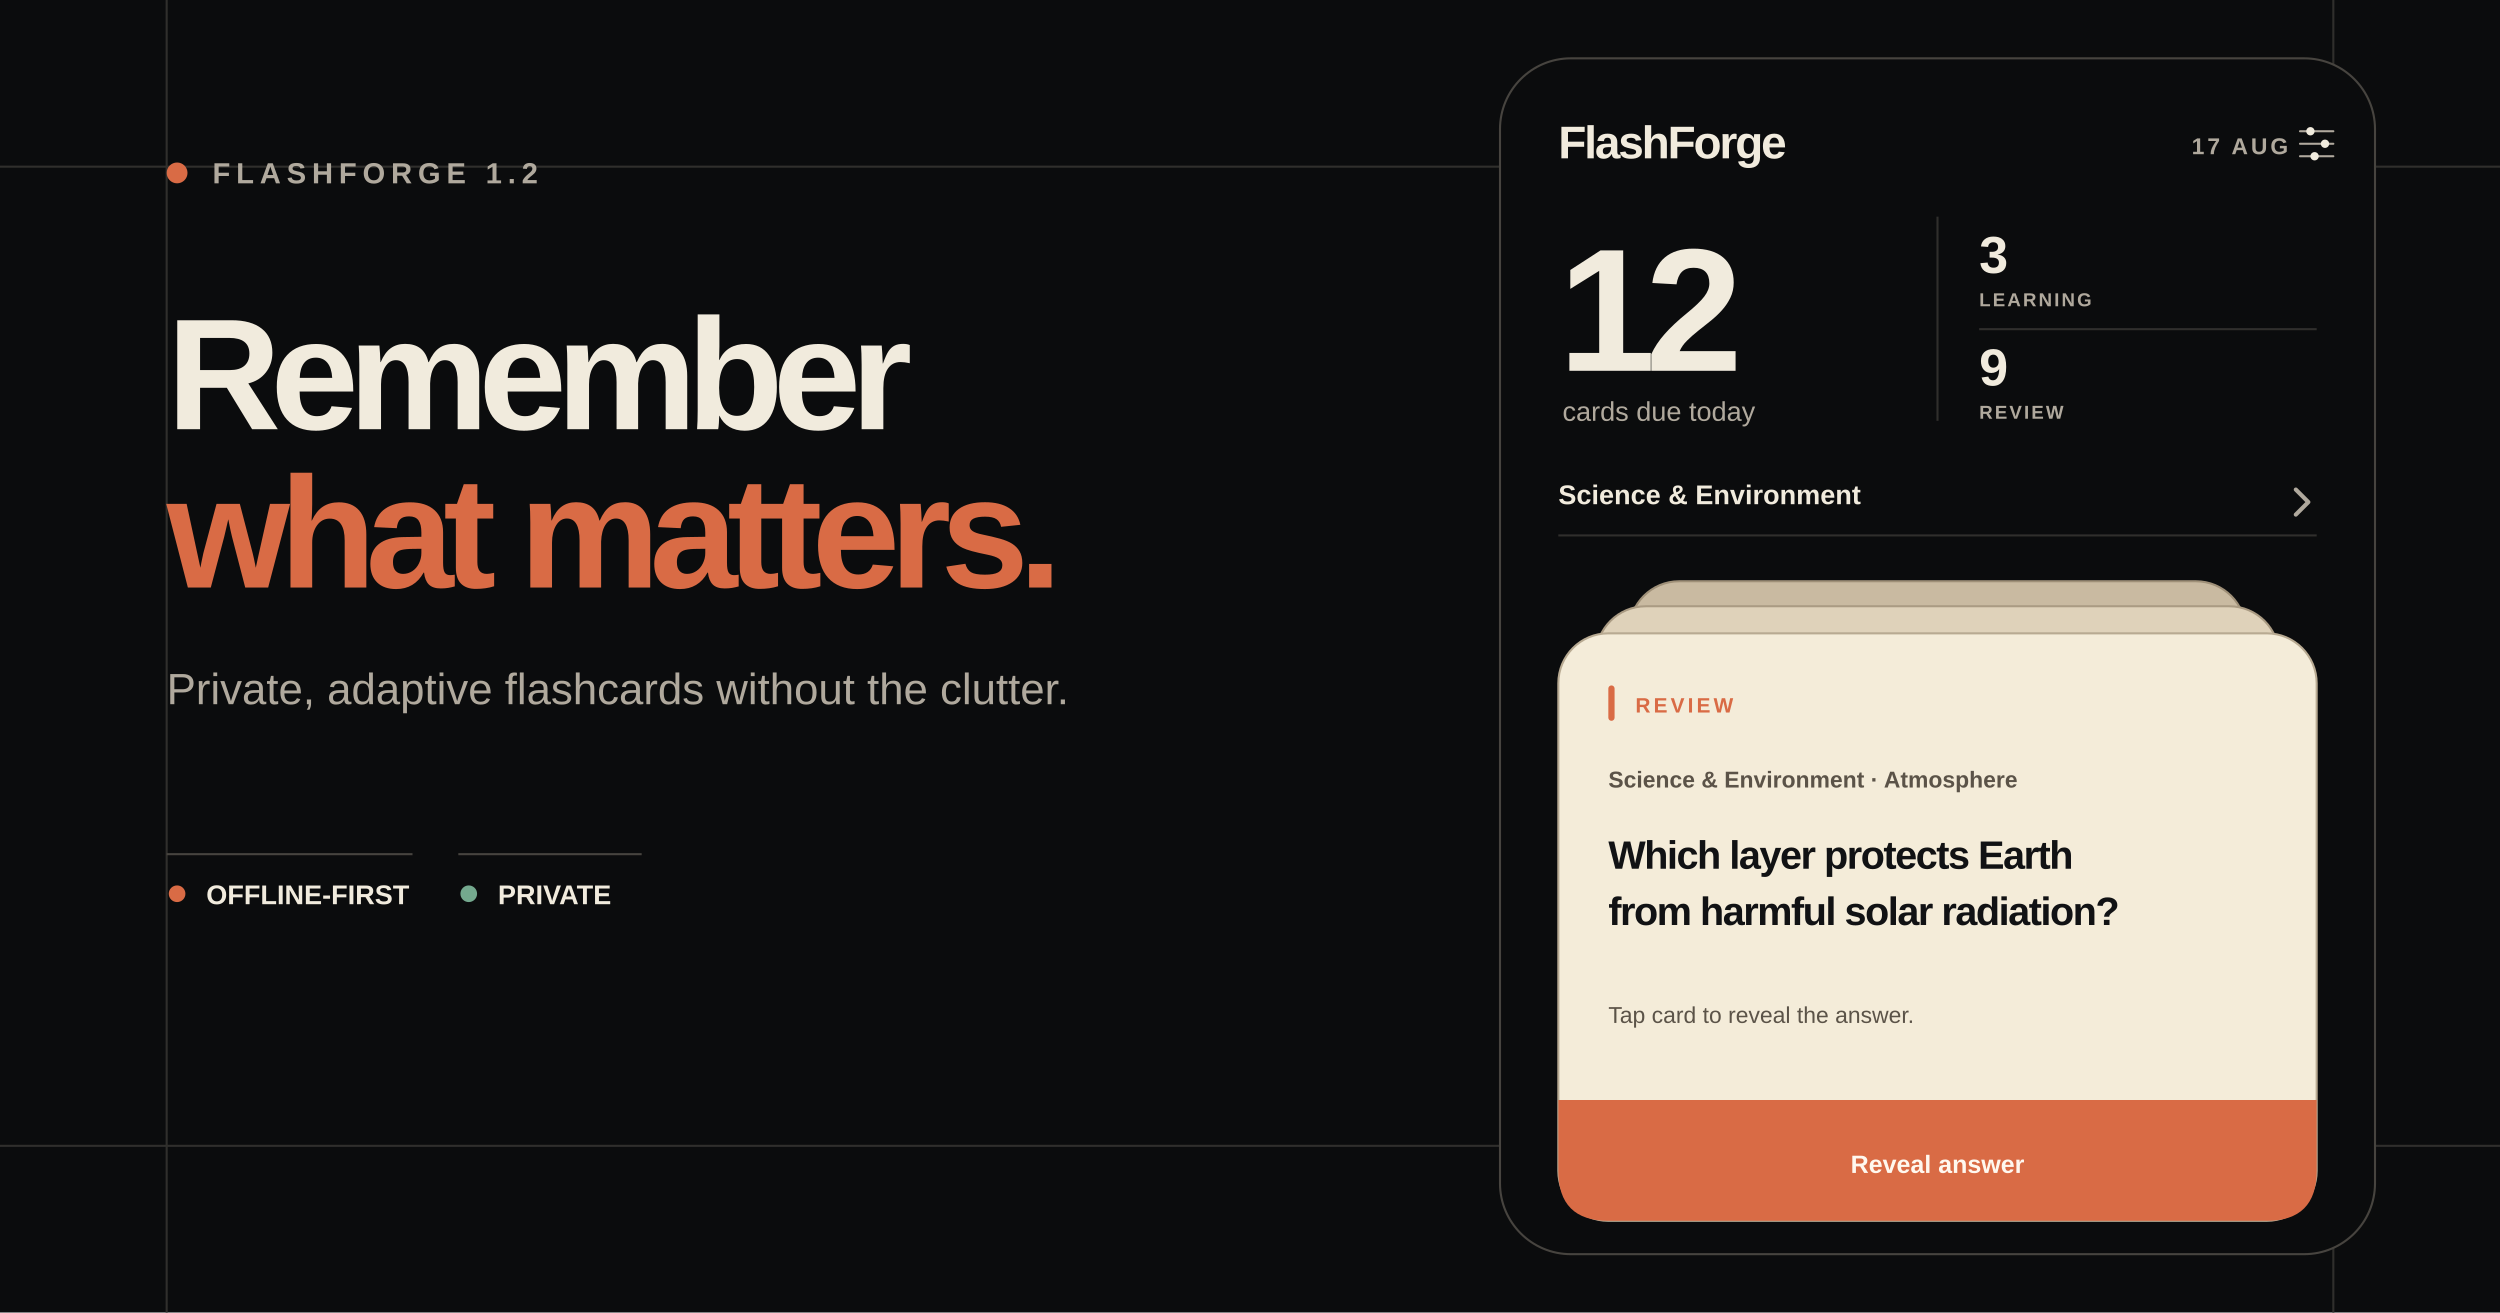
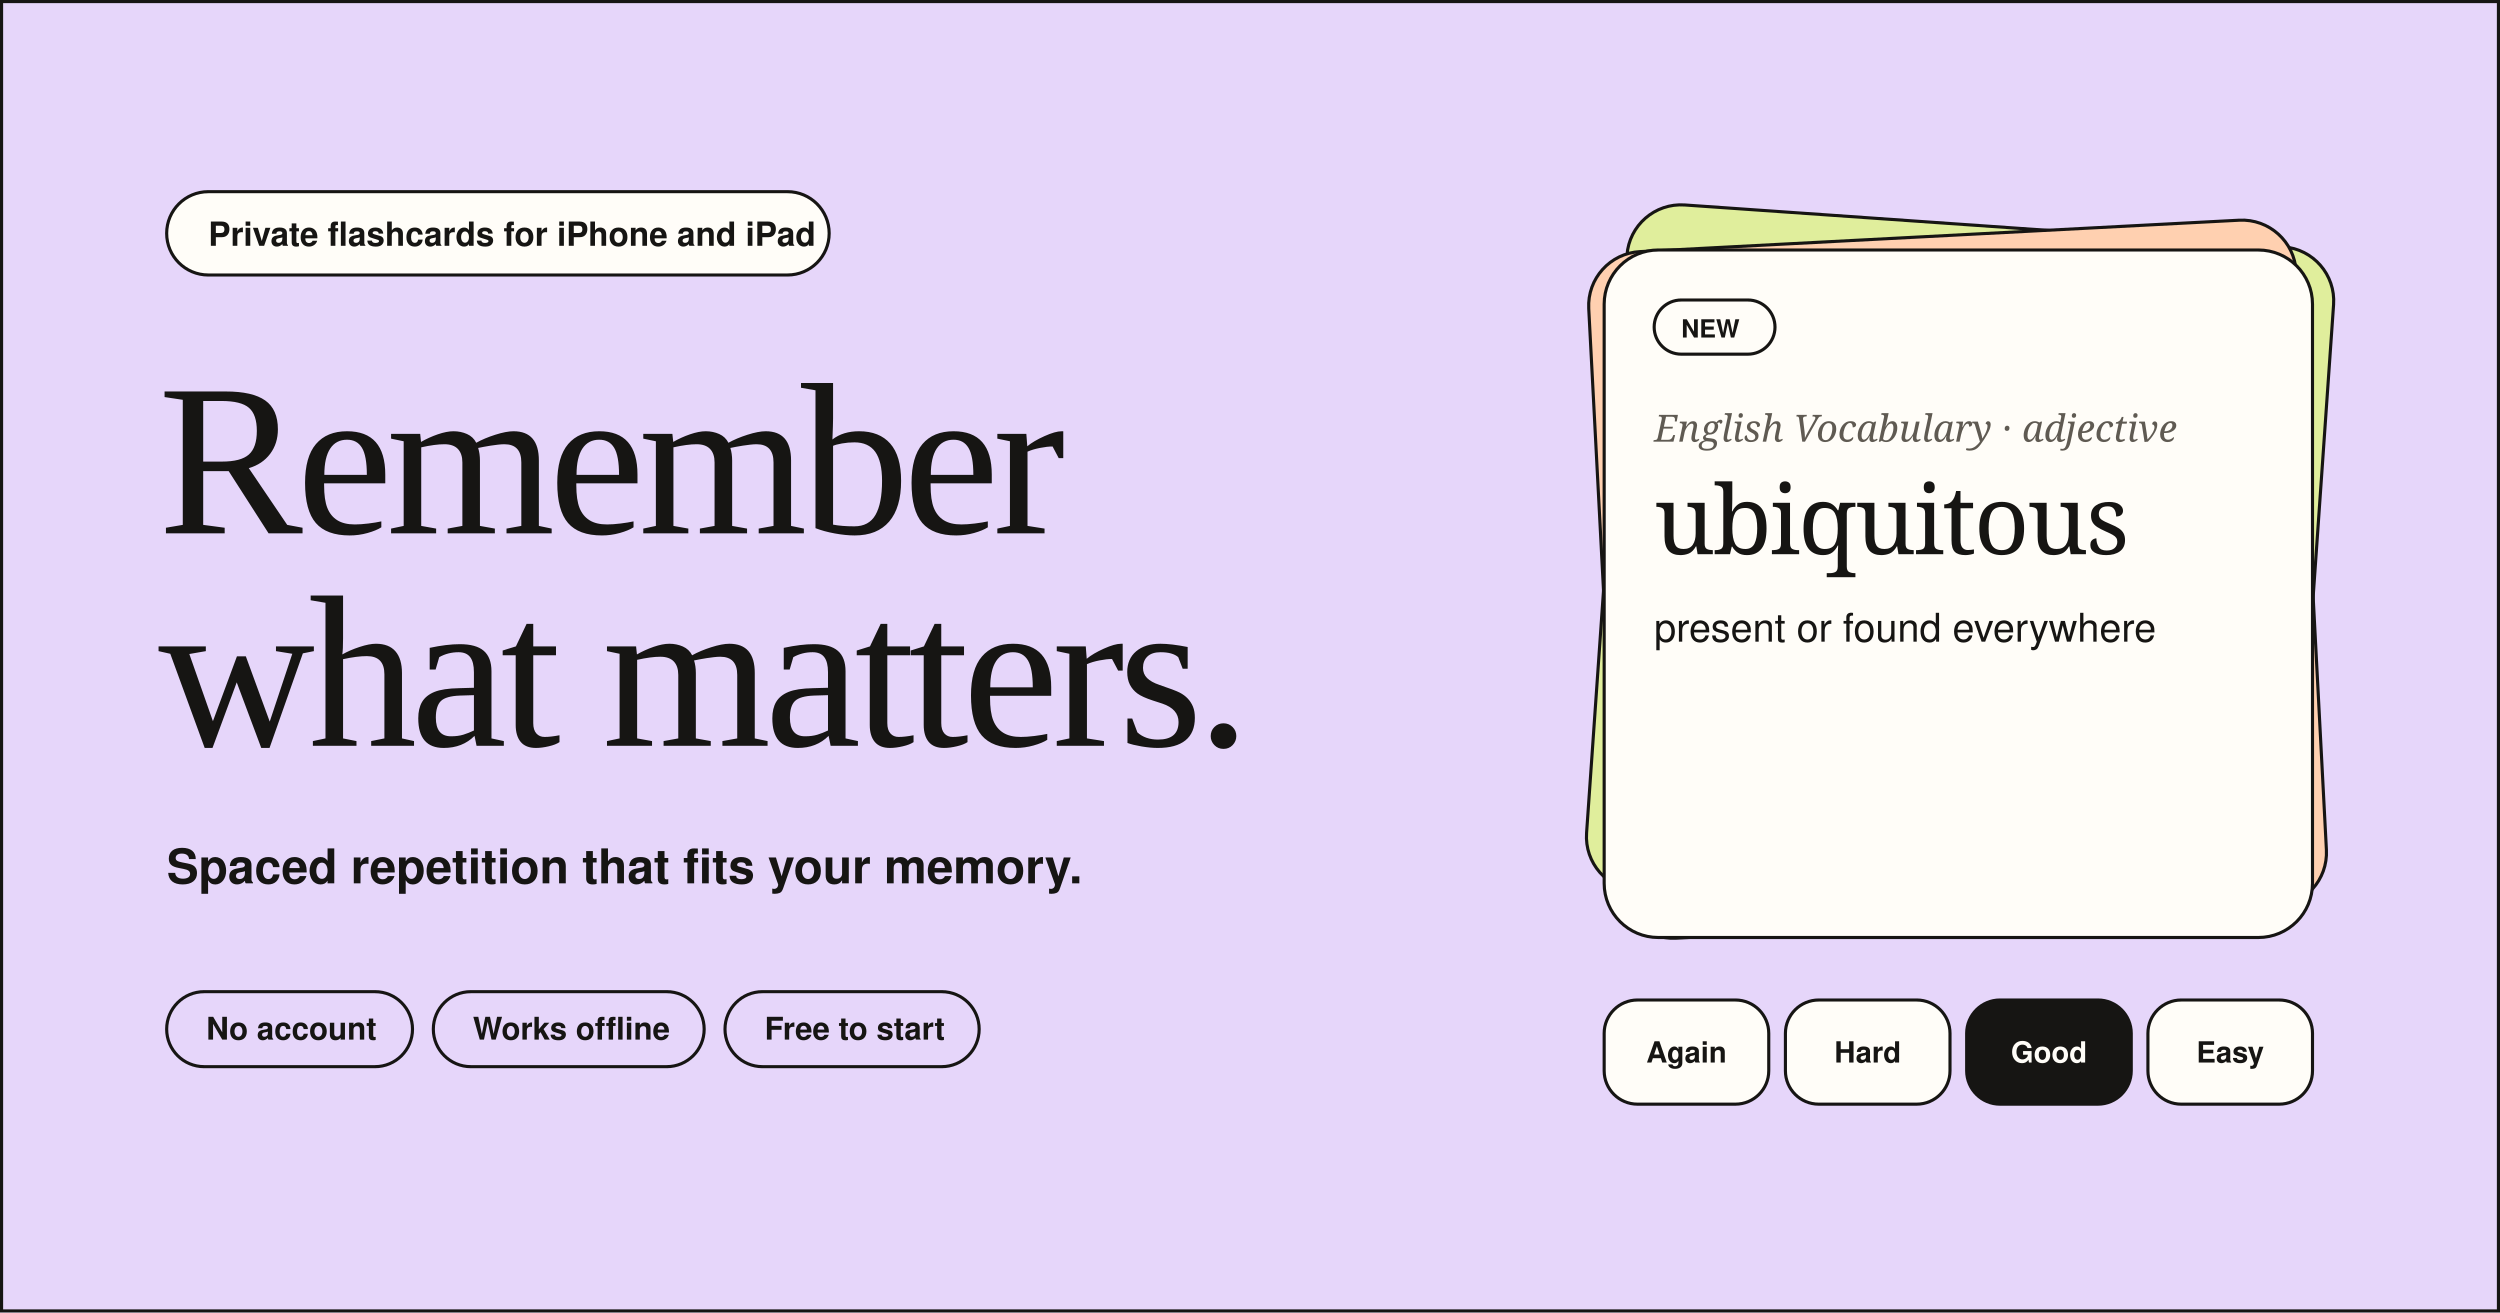
<svg xmlns="http://www.w3.org/2000/svg" width="1200" height="630" viewBox="0 0 1200 630" role="img" aria-labelledby="title description">
-   <rect width="1200" height="630" fill="#0b0c0d" />
-   <path d="M0 80H1200M0 550H1200" stroke="#302f2c" />
-   <path d="M80 0V630M1120 0V630" stroke="#302f2c" />
-   <g transform="translate(80 78)" font-family="Manrope, Arial, sans-serif">
-     <circle cx="5" cy="5" r="5" fill="#d96b45" />
-     <text x="22" y="10" fill="#b0a99d" font-size="14" font-weight="700" letter-spacing="2.8">FLASHFORGE 1.2</text>
-     <text x="0" y="128" fill="#f1ebdd" font-size="76" font-weight="800" letter-spacing="-5">Remember</text>
-     <text x="0" y="204" fill="#d96b45" font-size="76" font-weight="800" letter-spacing="-5">what matters.</text>
-     <text x="0" y="260" fill="#b0a99d" font-size="21" font-weight="500">Private, adaptive flashcards without the clutter.</text>
-     <g transform="translate(0 332)">
-       <path d="M0 0H118" stroke="#47443f" />
-       <circle cx="5" cy="19" r="4" fill="#d96b45" />
-       <text x="19" y="24" fill="#f1ebdd" font-size="13" font-weight="650">OFFLINE-FIRST</text>
-       <path d="M140 0H228" stroke="#47443f" />
-       <circle cx="145" cy="19" r="4" fill="#74a98e" />
-       <text x="159" y="24" fill="#f1ebdd" font-size="13" font-weight="650">PRIVATE</text>
+   <rect width="1200" height="630" fill="#E6D6FA" />
+   <rect x="0.75" y="0.75" width="1198.5" height="628.5" fill="none" stroke="#161513" stroke-width="1.5" />
+   <g font-family="Georgia, 'Times New Roman', serif" fill="#161513">
+     <rect x="80" y="92" width="318" height="40" rx="20" fill="#FFFDF8" stroke="#161513" stroke-width="1.5" />
+     <text x="100" y="118" font-family="Helvetica, Arial, sans-serif" font-size="16" font-weight="700">Private flashcards for iPhone and iPad</text>
+     <text x="76" y="256" font-size="104" letter-spacing="-3">Remember</text>
+     <text x="76" y="358" font-size="104" letter-spacing="-3">what matters.</text>
+     <text x="80" y="424" font-family="Helvetica, Arial, sans-serif" font-size="23" font-weight="600">Spaced repetition that fits your memory.</text>
+     <g font-family="Helvetica, Arial, sans-serif" font-size="15" font-weight="700">
+       <rect x="80" y="476" width="118" height="36" rx="18" fill="none" stroke="#161513" stroke-width="1.5" />
+       <text x="99" y="499">No account</text>
+       <rect x="208" y="476" width="130" height="36" rx="18" fill="none" stroke="#161513" stroke-width="1.5" />
+       <text x="227" y="499">Works offline</text>
+       <rect x="348" y="476" width="122" height="36" rx="18" fill="none" stroke="#161513" stroke-width="1.5" />
+       <text x="367" y="499">Free to start</text>
    </g>
  </g>
-   <g transform="translate(720 28)" font-family="Manrope, Arial, sans-serif">
-     <rect width="420" height="574" rx="34" fill="#0b0c0d" stroke="#47443f" />
-     <text x="28" y="48" fill="#f1ebdd" font-size="22" font-weight="800" letter-spacing="-1">FlashForge</text>
-     <text x="332" y="46" fill="#b0a99d" font-size="11" font-weight="700" letter-spacing="1.4">17 AUG</text>
-     <path d="M384 35h16M384 41h16M384 47h16" stroke="#b0a99d" stroke-linecap="round" />
-     <circle cx="389" cy="35" r="2" fill="#f1ebdd" />
-     <circle cx="396" cy="41" r="2" fill="#f1ebdd" />
-     <circle cx="391" cy="47" r="2" fill="#f1ebdd" />
-     <text x="28" y="150" fill="#f1ebdd" font-size="84" font-weight="800" letter-spacing="-5">12</text>
-     <text x="30" y="174" fill="#b0a99d" font-size="13" font-weight="500">cards due today</text>
-     <path d="M210 76V174" stroke="#302f2c" />
-     <text x="230" y="103" fill="#f1ebdd" font-size="25" font-weight="800">3</text>
-     <text x="230" y="119" fill="#b0a99d" font-size="9" font-weight="700" letter-spacing="1">LEARNING</text>
-     <path d="M230 130H392" stroke="#302f2c" />
-     <text x="230" y="157" fill="#f1ebdd" font-size="25" font-weight="800">9</text>
-     <text x="230" y="173" fill="#b0a99d" font-size="9" font-weight="700" letter-spacing="1">REVIEW</text>
-     <text x="28" y="214" fill="#f1ebdd" font-size="13" font-weight="600">Science &amp; Environment</text>
-     <path d="M28 229H392" stroke="#302f2c" />
-     <path d="M382 207l6 6-6 6" fill="none" stroke="#b0a99d" stroke-width="2" stroke-linecap="round" stroke-linejoin="round" />
-     <rect x="62" y="251" width="296" height="282" rx="24" fill="#c9baa1" stroke="#9f9078" />
-     <rect x="46" y="263" width="328" height="282" rx="24" fill="#dfd2ba" stroke="#aa9b83" />
-     <rect x="28" y="276" width="364" height="282" rx="24" fill="#f4ecd9" stroke="#b8aa92" />
-     <rect x="52" y="301" width="3" height="17" rx="1.5" fill="#d96b45" />
-     <text x="65" y="314" fill="#d96b45" font-size="10" font-weight="800" letter-spacing="1.5">REVIEW</text>
-     <text x="52" y="350" fill="#5b5348" font-size="11" font-weight="600">Science &amp; Environment · Atmosphere</text>
-     <text x="52" y="389" fill="#111214" font-size="19" font-weight="800" letter-spacing="-0.7">Which layer protects Earth</text>
-     <text x="52" y="416" fill="#111214" font-size="19" font-weight="800" letter-spacing="-0.7">from harmful solar radiation?</text>
-     <text x="52" y="463" fill="#5b5348" font-size="11">Tap card to reveal the answer.</text>
-     <path d="M28 500H392V534Q392 558 368 558H52Q28 558 28 534Z" fill="#d96b45" />
-     <text x="210" y="535" text-anchor="middle" fill="#fff8ef" font-size="12" font-weight="750">Reveal answer</text>
+   <g transform="translate(770 120)" stroke="#161513" stroke-width="1.5">
+     <rect width="340" height="330" rx="26" fill="#E0EE9C" transform="rotate(4 170 165) translate(0 -12)" />
+     <rect width="340" height="330" rx="26" fill="#FFD0B0" transform="rotate(-3 170 165) translate(0 -7)" />
+     <rect width="340" height="330" rx="26" fill="#FFFDF8" />
+     <rect x="24" y="24" width="58" height="26" rx="13" fill="none" />
+     <text x="37" y="42" stroke="none" fill="#161513" font-family="Helvetica, Arial, sans-serif" font-size="12" font-weight="700">NEW</text>
+     <text x="24" y="92" stroke="none" fill="#5F5A52" font-family="Georgia, serif" font-style="italic" font-size="18">English Vocabulary · adjective</text>
+     <text x="24" y="146" stroke="none" fill="#161513" font-family="Georgia, serif" font-size="46" letter-spacing="-1">ubiquitous</text>
+     <text x="24" y="188" stroke="none" fill="#161513" font-family="Helvetica, Arial, sans-serif" font-size="19" font-weight="500">present or found everywhere</text>
+     <g transform="translate(0 360)">
+       <rect x="0" width="79" height="50" rx="16" fill="#FFFDF8" />
+       <rect x="87" width="79" height="50" rx="16" fill="#FFFDF8" />
+       <rect x="174" width="79" height="50" rx="16" fill="#161513" />
+       <rect x="261" width="79" height="50" rx="16" fill="#FFFDF8" />
+       <g stroke="none" font-family="Helvetica, Arial, sans-serif" font-size="14" font-weight="700" text-anchor="middle">
+         <text x="39.5" y="30" fill="#161513">Again</text>
+         <text x="126.5" y="30" fill="#161513">Hard</text>
+         <text x="213.5" y="30" fill="#FFFDF8">Good</text>
+         <text x="300.5" y="30" fill="#161513">Easy</text>
+       </g>
+     </g>
  </g>
</svg>
